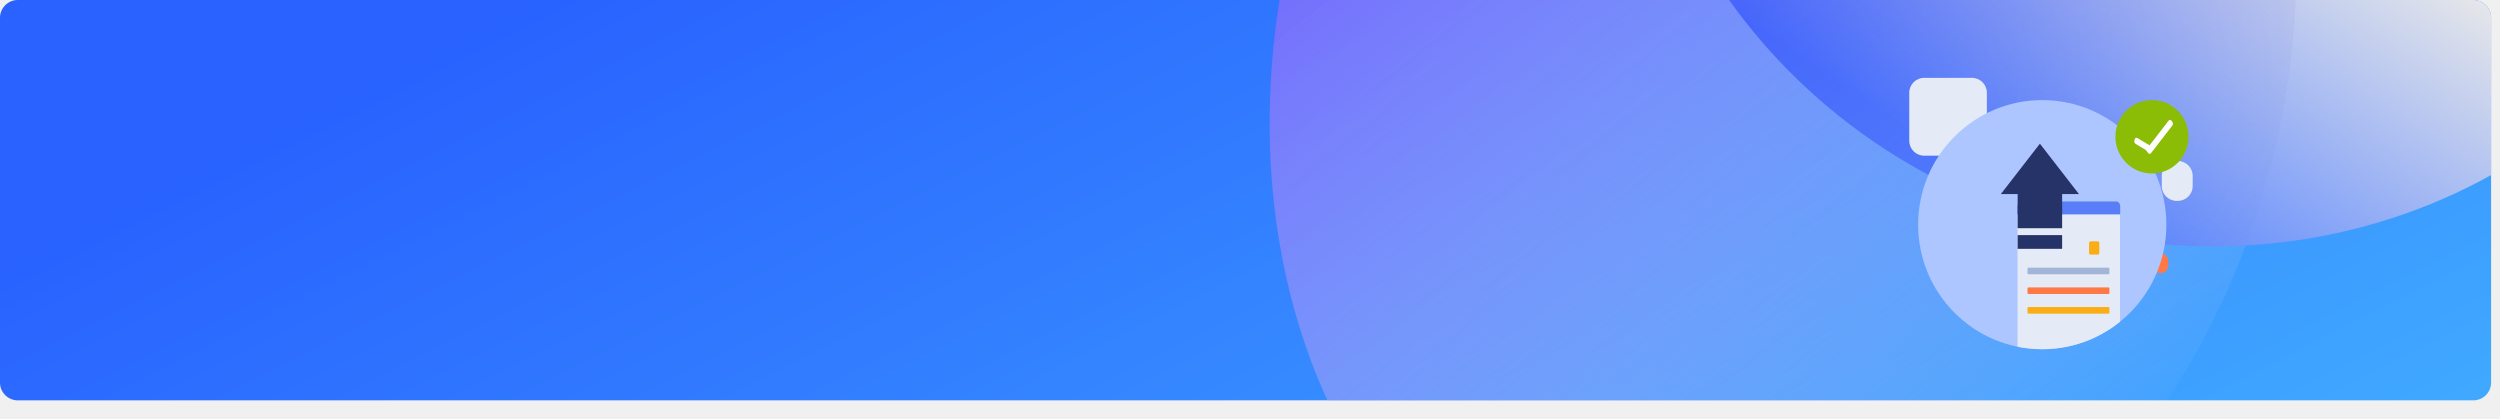
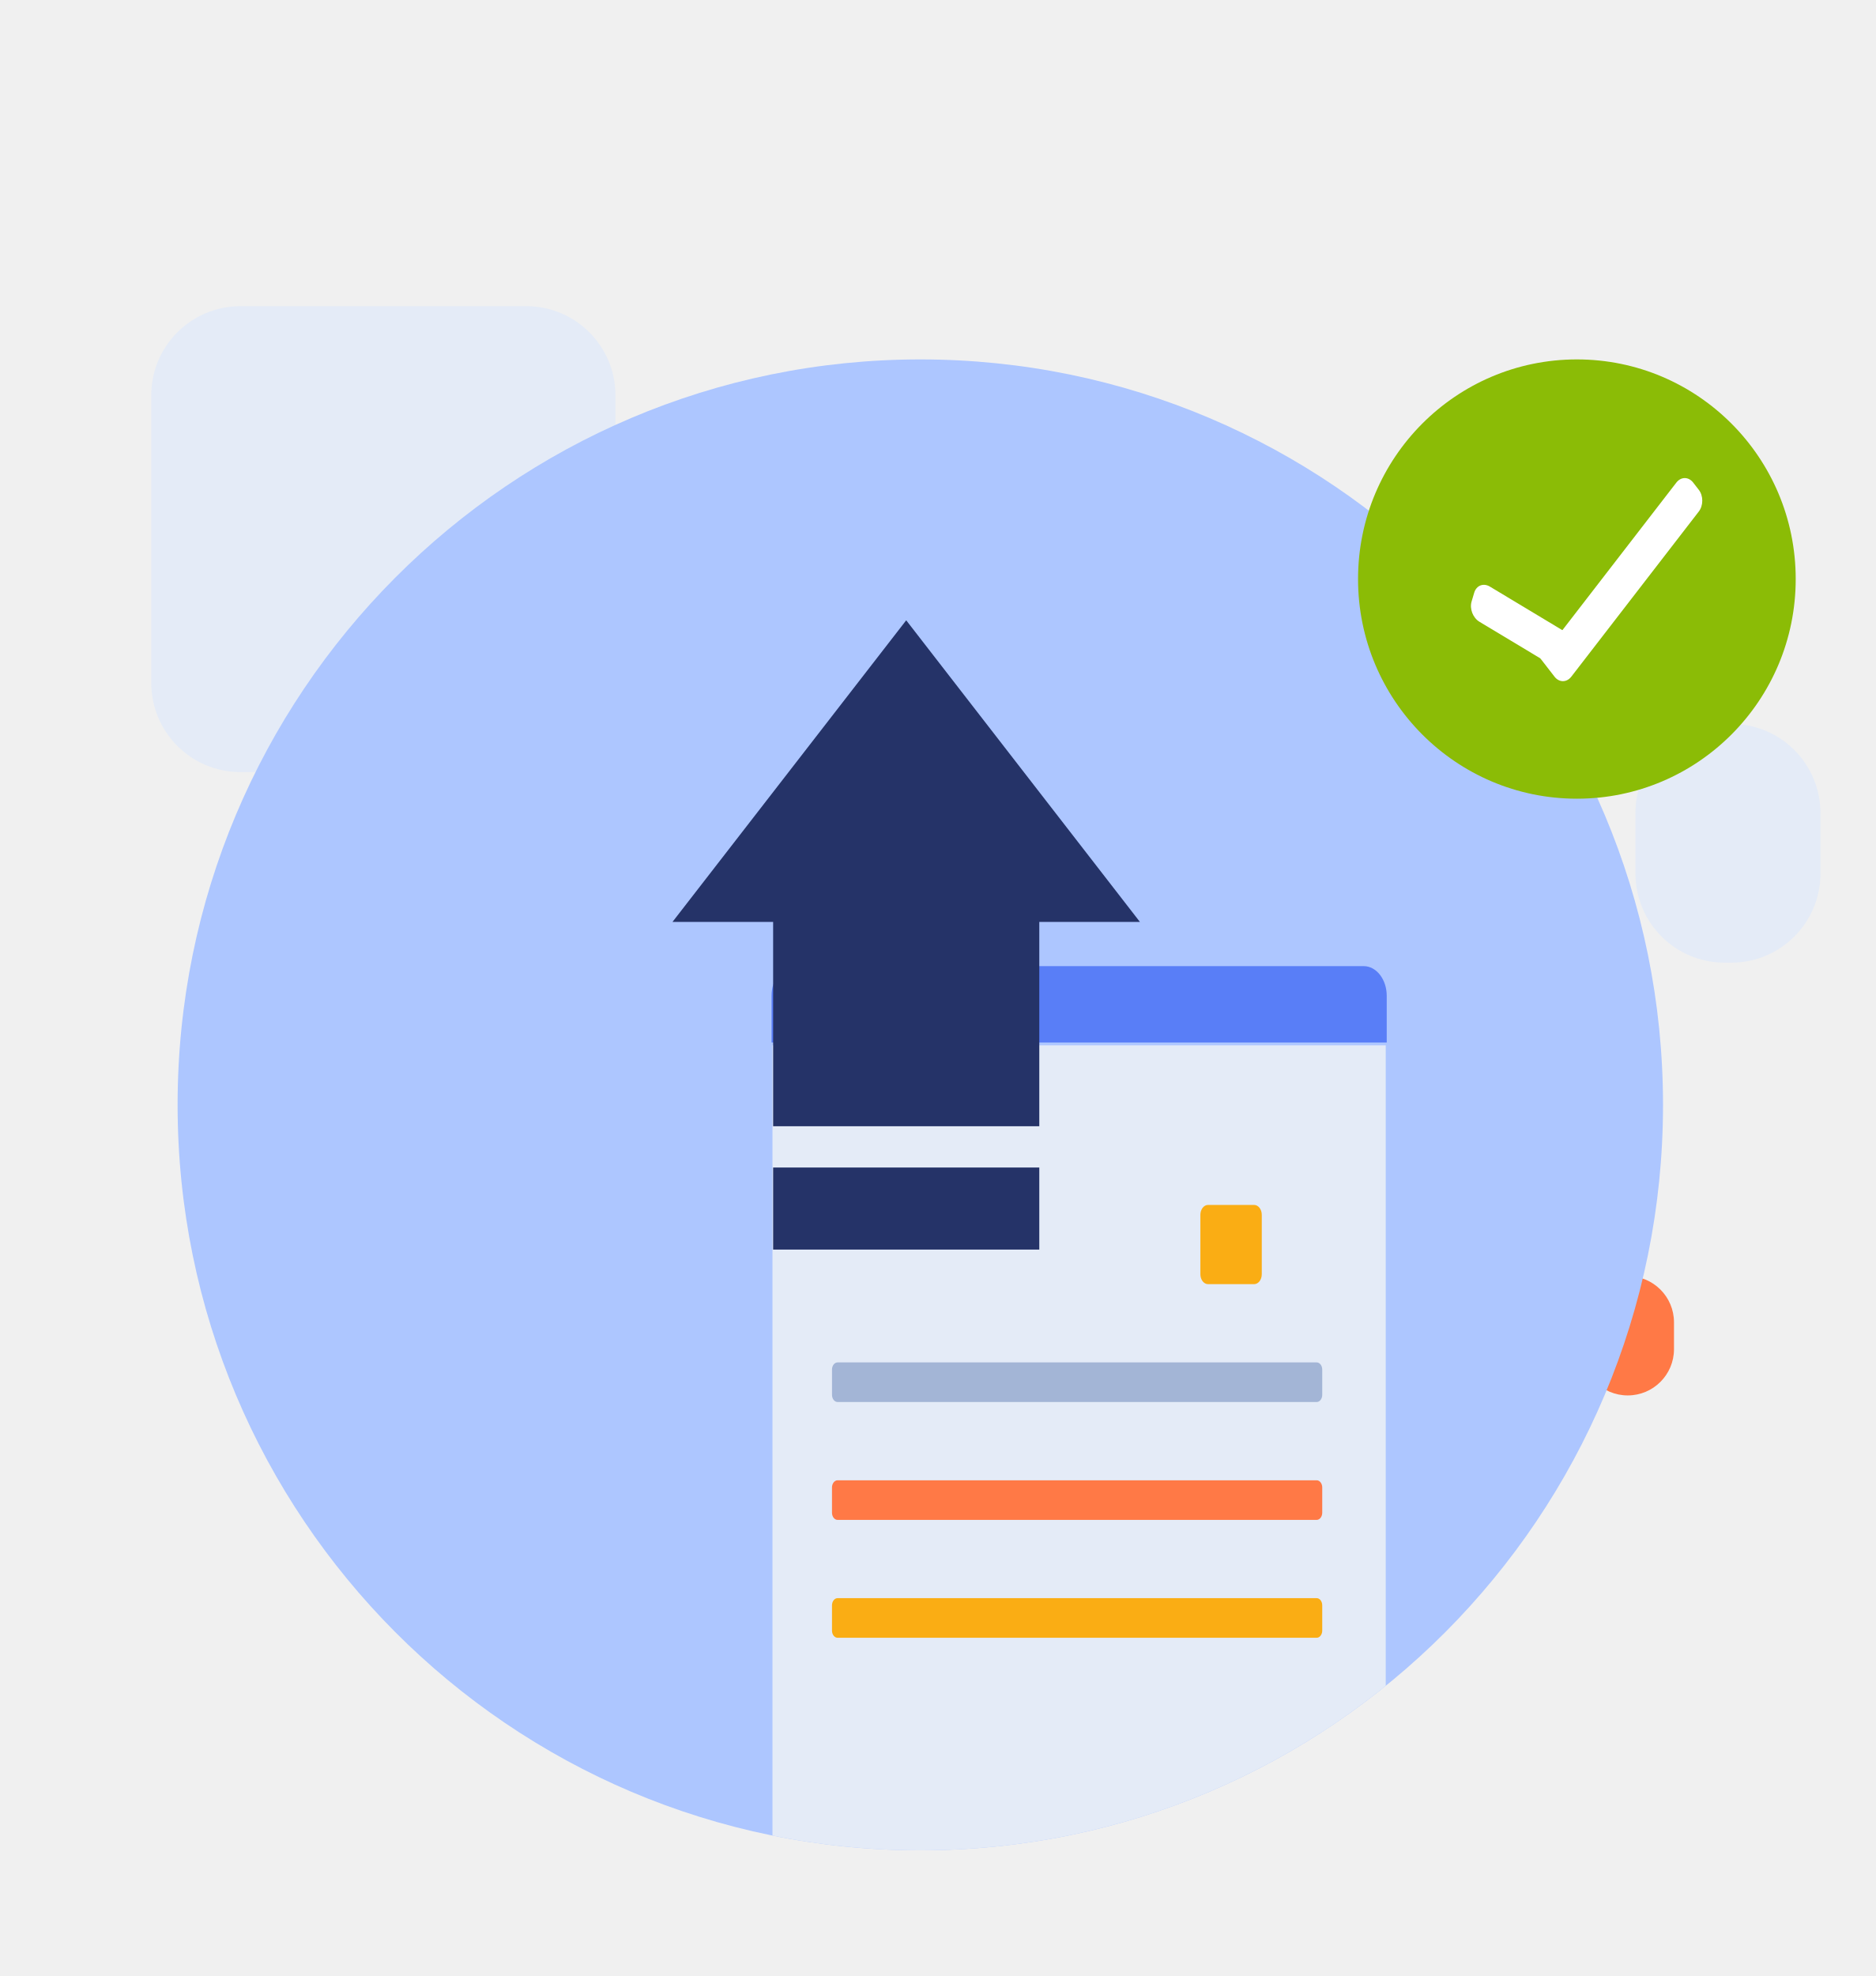
- <svg xmlns="http://www.w3.org/2000/svg" width="1124" height="188" viewBox="0 0 1124 188" fill="none">
-   <rect width="1120" height="180" rx="8" fill="url(#paint0_linear_4325_24881)" fillOpacity="0.6" />
-   <mask id="mask0_4325_24881" style="mask-type:alpha" maskUnits="userSpaceOnUse" x="0" y="0" width="1120" height="180">
-     <rect width="1120" height="180" rx="8" fill="url(#paint1_linear_4325_24881)" fillOpacity="0.4" />
+ <svg xmlns="http://www.w3.org/2000/svg" width="113" height="119" viewBox="0 0 113 119" fill="none">
+   <path d="M31.701 18.439H14.482C11.516 18.439 9.111 20.843 9.111 23.809L9.111 41.126C9.111 44.092 11.516 46.497 14.482 46.497H31.701C34.667 46.497 37.072 44.092 37.072 41.126V23.809C37.072 20.843 34.667 18.439 31.701 18.439Z" fill="#E4EBF7" />
+   <path d="M104.286 43.596H103.884C100.917 43.596 98.513 46 98.513 48.967L98.513 52.603C98.513 55.569 100.917 57.974 103.884 57.974H104.286C107.252 57.974 109.657 55.569 109.657 52.603V48.967C109.657 46 107.252 43.596 104.286 43.596Z" fill="#E4EBF7" />
+   <path d="M95.262 81.25L95.262 79.633C95.262 78.094 96.509 76.847 98.048 76.847C99.587 76.847 100.834 78.094 100.834 79.633V81.25C100.834 82.788 99.587 84.036 98.048 84.036C96.509 84.036 95.262 82.788 95.262 81.25Z" fill="#FF7946" />
+   <path d="M23.444 53.296L23.444 51.679C23.444 50.14 24.691 48.893 26.23 48.893C27.768 48.893 29.016 50.14 29.016 51.679V53.296C29.016 54.834 27.768 56.082 26.23 56.082C24.691 56.082 23.444 54.834 23.444 53.296Z" fill="#FAAD14" />
+   <path fillRule="evenodd" clipRule="evenodd" d="M100.173 66.538C100.173 91.333 80.142 111.432 55.436 111.432C30.728 111.432 10.698 91.333 10.698 66.538C10.698 41.744 30.728 21.645 55.436 21.645C80.142 21.645 100.173 41.744 100.173 66.538Z" fill="#ADC6FF" />
+   <mask id="mask0_6112_11357" style="mask-type:alpha" maskUnits="userSpaceOnUse" x="10" y="21" width="91" height="91">
+     <path d="M55.437 21.645C30.728 21.645 10.699 41.744 10.699 66.537C10.699 91.333 30.728 111.432 55.437 111.432C80.144 111.432 100.173 91.333 100.173 66.537C100.173 41.744 80.144 21.645 55.437 21.645Z" fill="white" />
  </mask>
-   <g mask="url(#mask0_4325_24881)">
-     <ellipse cx="259.943" cy="254.985" rx="259.943" ry="254.985" transform="matrix(0.785859 -0.618405 0.421117 0.907006 490 -50)" fill="url(#paint2_linear_4325_24881)" fillOpacity="0.44" style="mix-blend-mode:multiply" />
-     <ellipse cx="254.685" cy="238.988" rx="254.685" ry="238.988" transform="matrix(-0.963366 -0.268191 0.26767 -0.963511 1167.7 169.096)" fill="url(#paint3_linear_4325_24881)" fillOpacity="0.7" style="mix-blend-mode:multiply" />
+   <g mask="url(#mask0_6112_11357)">
+     <path fillRule="evenodd" clipRule="evenodd" d="M83.472 62.949V117.009C83.472 117.802 82.674 118.203 82.235 117.649L79.678 113.821L76.986 117.294C76.449 117.986 75.581 117.994 75.037 117.31L72.259 113.821L69.622 117.268C69.083 117.971 68.205 117.978 67.66 117.283L64.943 113.821L62.202 117.305C61.661 117.991 60.794 117.991 60.255 117.304L57.517 113.821L54.788 117.294C54.246 117.985 53.373 117.981 52.834 117.285L50.147 113.821L47.656 117.693C47.219 118.255 46.531 117.855 46.531 117.059V62.949H83.472Z" fill="#E4EBF7" />
+     <path fillRule="evenodd" clipRule="evenodd" d="M46.474 62.78H83.531V59.971C83.531 58.983 82.909 58.183 82.144 58.183H47.861C47.095 58.183 46.474 58.983 46.474 59.971V62.78Z" fill="#597EF7" />
+     <path fillRule="evenodd" clipRule="evenodd" d="M75.542 77.335C75.797 77.335 76.004 77.068 76.004 76.739V73.16C76.004 72.83 75.797 72.564 75.542 72.564H72.768C72.513 72.564 72.306 72.83 72.306 73.16V76.739C72.306 77.068 72.513 77.335 72.768 77.335H75.542Z" fill="#FAAD14" />
+     <path fillRule="evenodd" clipRule="evenodd" d="M50.452 84.433H79.311C79.496 84.433 79.646 84.24 79.646 84V82.481C79.646 82.242 79.496 82.048 79.311 82.048H50.452C50.267 82.048 50.116 82.242 50.116 82.481V84C50.116 84.24 50.267 84.433 50.452 84.433Z" fill="#A3B5D6" />
+     <path fillRule="evenodd" clipRule="evenodd" d="M50.452 91.532H79.311C79.496 91.532 79.646 91.338 79.646 91.099V89.58C79.646 89.34 79.496 89.147 79.311 89.147H50.452C50.267 89.147 50.116 89.34 50.116 89.58V91.099C50.116 91.338 50.267 91.532 50.452 91.532Z" fill="#FF7946" />
+     <path fillRule="evenodd" clipRule="evenodd" d="M50.452 98.631H79.311C79.496 98.631 79.646 98.437 79.646 98.197V96.678C79.646 96.439 79.496 96.245 79.311 96.245H50.452C50.267 96.245 50.116 96.439 50.116 96.678V98.197C50.116 98.437 50.267 98.631 50.452 98.631Z" fill="#FAAD14" />
+     <path fillRule="evenodd" clipRule="evenodd" d="M46.57 67.825H62.603V52.795H46.57V67.825Z" fill="#253368" />
+     <path fillRule="evenodd" clipRule="evenodd" d="M46.57 75.253H62.603V70.311H46.57V75.253Z" fill="#253368" />
+     <path fillRule="evenodd" clipRule="evenodd" d="M68.663 55.519H40.509L54.586 37.356L68.663 55.519Z" fill="#253368" />
  </g>
-   <path d="M886.587 35H865.108C861.408 35 858.408 37.999 858.408 41.7L858.408 63.3C858.408 67.001 861.408 70 865.108 70H886.587C890.287 70 893.286 67.001 893.286 63.3V41.7C893.286 37.999 890.287 35 886.587 35Z" fill="#E4EBF7" />
-   <path d="M979.13 72.381H978.628C974.928 72.381 971.929 75.38 971.929 79.08L971.929 83.617C971.929 87.317 974.928 90.316 978.628 90.316H979.13C982.83 90.316 985.83 87.317 985.83 83.617V79.08C985.83 75.38 982.83 72.381 979.13 72.381Z" fill="#E4EBF7" />
-   <path d="M967.872 119.352L967.872 117.335C967.872 115.415 969.428 113.859 971.347 113.859C973.267 113.859 974.823 115.415 974.823 117.335V119.352C974.823 121.271 973.267 122.827 971.347 122.827C969.428 122.827 967.872 121.271 967.872 119.352Z" fill="#FF7946" />
-   <path d="M878.289 84.481L878.289 82.464C878.289 80.544 879.845 78.988 881.764 78.988C883.684 78.988 885.24 80.544 885.24 82.464V84.481C885.24 86.4 883.684 87.956 881.764 87.956C879.845 87.956 878.289 86.4 878.289 84.481Z" fill="#FAAD14" />
-   <path fill-rule="evenodd" clip-rule="evenodd" d="M974.002 101C974.002 131.928 949.017 157 918.198 157C887.377 157 862.393 131.928 862.393 101C862.393 70.072 887.377 45 918.198 45C949.017 45 974.002 70.072 974.002 101Z" fill="#ADC6FF" />
-   <mask id="mask1_4325_24881" style="mask-type:alpha" maskUnits="userSpaceOnUse" x="862" y="45" width="113" height="112">
-     <path d="M918.198 45C887.377 45 862.393 70.072 862.393 100.999C862.393 131.928 887.377 157 918.198 157C949.017 157 974.002 131.928 974.002 100.999C974.002 70.072 949.017 45 918.198 45Z" fill="white" />
-   </mask>
-   <g mask="url(#mask1_4325_24881)">
-     <path fill-rule="evenodd" clip-rule="evenodd" d="M953.17 96.523V163.958C953.17 164.946 952.174 165.447 951.627 164.755L948.438 159.98L945.079 164.313C944.41 165.177 943.326 165.186 942.649 164.333L939.183 159.98L935.893 164.281C935.222 165.158 934.126 165.167 933.446 164.299L930.057 159.98L926.638 164.327C925.963 165.182 924.882 165.182 924.209 164.325L920.795 159.98L917.39 164.313C916.713 165.175 915.624 165.169 914.952 164.302L911.601 159.98L908.493 164.811C907.948 165.511 907.09 165.013 907.09 164.02V96.523H953.17Z" fill="#E4EBF7" />
-     <path fill-rule="evenodd" clip-rule="evenodd" d="M907.018 96.313H953.241V92.809C953.241 91.577 952.466 90.578 951.511 90.578H908.748C907.792 90.578 907.018 91.577 907.018 92.809V96.313Z" fill="#597EF7" />
-     <path fill-rule="evenodd" clip-rule="evenodd" d="M943.276 114.468C943.594 114.468 943.852 114.135 943.852 113.725V109.26C943.852 108.849 943.594 108.516 943.276 108.516H939.816C939.497 108.516 939.239 108.849 939.239 109.26V113.725C939.239 114.135 939.497 114.468 939.816 114.468H943.276Z" fill="#FAAD14" />
-     <path fill-rule="evenodd" clip-rule="evenodd" d="M911.977 123.321H947.976C948.207 123.321 948.394 123.08 948.394 122.781V120.886C948.394 120.588 948.207 120.346 947.976 120.346H911.977C911.747 120.346 911.559 120.588 911.559 120.886V122.781C911.559 123.08 911.747 123.321 911.977 123.321Z" fill="#A3B5D6" />
-     <path fill-rule="evenodd" clip-rule="evenodd" d="M911.977 132.177H947.976C948.207 132.177 948.394 131.935 948.394 131.636V129.742C948.394 129.443 948.207 129.201 947.976 129.201H911.977C911.747 129.201 911.559 129.443 911.559 129.742V131.636C911.559 131.935 911.747 132.177 911.977 132.177Z" fill="#FF7946" />
-     <path fill-rule="evenodd" clip-rule="evenodd" d="M911.977 141.03H947.976C948.207 141.03 948.394 140.789 948.394 140.49V138.595C948.394 138.296 948.207 138.055 947.976 138.055H911.977C911.747 138.055 911.559 138.296 911.559 138.595V140.49C911.559 140.789 911.747 141.03 911.977 141.03Z" fill="#FAAD14" />
-     <path fill-rule="evenodd" clip-rule="evenodd" d="M907.136 102.606H927.136V83.857H907.136V102.606Z" fill="#253368" />
-     <path fill-rule="evenodd" clip-rule="evenodd" d="M907.136 111.871H927.136V105.707H907.136V111.871Z" fill="#253368" />
-     <path fill-rule="evenodd" clip-rule="evenodd" d="M934.696 87.253H899.577L917.137 64.598L934.696 87.253Z" fill="#253368" />
-   </g>
-   <path fill-rule="evenodd" clip-rule="evenodd" d="M967.526 45C958.446 45 951.084 52.387 951.084 61.5C951.084 70.613 958.446 78 967.526 78C976.607 78 983.969 70.613 983.969 61.5C983.969 52.387 976.607 45 967.526 45Z" fill="#8BBC06" />
-   <path fill-rule="evenodd" clip-rule="evenodd" d="M965.848 68.832L964.795 67.472L975.004 54.252C975.354 53.801 975.92 53.801 976.269 54.252L976.69 54.796C977.039 55.246 977.039 55.976 976.69 56.427L967.113 68.832C966.764 69.282 966.198 69.282 965.848 68.832Z" fill="white" />
-   <path fill-rule="evenodd" clip-rule="evenodd" d="M967.739 66.121L967.247 67.771C967.084 68.317 966.556 68.523 966.068 68.23L960.206 64.707C959.718 64.413 959.455 63.733 959.618 63.186L959.814 62.526C959.978 61.979 960.505 61.774 960.993 62.067L967.739 66.121Z" fill="white" />
-   <defs>
-     <linearGradient id="paint0_linear_4325_24881" x1="235.867" y1="-8.93129e-06" x2="485.706" y2="498.132" gradientUnits="userSpaceOnUse">
-       <stop stop-color="#2962FF" />
-       <stop offset="1" stop-color="#40A9FF" />
-     </linearGradient>
-     <linearGradient id="paint1_linear_4325_24881" x1="1.2135e-05" y1="65.305" x2="192.228" y2="368.329" gradientUnits="userSpaceOnUse">
-       <stop stop-color="#684FFF" />
-       <stop offset="1" stop-color="#B871FE" />
-     </linearGradient>
-     <linearGradient id="paint2_linear_4325_24881" x1="259.943" y1="0" x2="259.943" y2="509.97" gradientUnits="userSpaceOnUse">
-       <stop stop-color="#684FFF" />
-       <stop offset="1" stop-color="#FFF8F0" stop-opacity="0" />
-     </linearGradient>
-     <linearGradient id="paint3_linear_4325_24881" x1="254.685" y1="0" x2="194.328" y2="186.31" gradientUnits="userSpaceOnUse">
-       <stop stop-color="#5481FF" />
-       <stop offset="1" stop-color="#E9E9E9" />
-     </linearGradient>
-   </defs>
+   <path fillRule="evenodd" clipRule="evenodd" d="M94.985 21.645C87.705 21.645 81.803 27.567 81.803 34.872C81.803 42.178 87.705 48.1 94.985 48.1C102.265 48.1 108.166 42.178 108.166 34.872C108.166 27.567 102.265 21.645 94.985 21.645Z" fill="#8BBC06" />
+   <path fillRule="evenodd" clipRule="evenodd" d="M93.637 40.75L92.792 39.66L100.977 29.062C101.257 28.701 101.71 28.701 101.99 29.062L102.328 29.498C102.608 29.859 102.608 30.444 102.328 30.805L94.65 40.75C94.37 41.111 93.917 41.111 93.637 40.75Z" fill="white" />
+   <path fillRule="evenodd" clipRule="evenodd" d="M95.153 38.577L94.759 39.9C94.628 40.338 94.205 40.503 93.814 40.268L89.114 37.443C88.723 37.208 88.512 36.663 88.643 36.224L88.8 35.695C88.931 35.257 89.354 35.092 89.746 35.327L95.153 38.577Z" fill="white" />
</svg>
